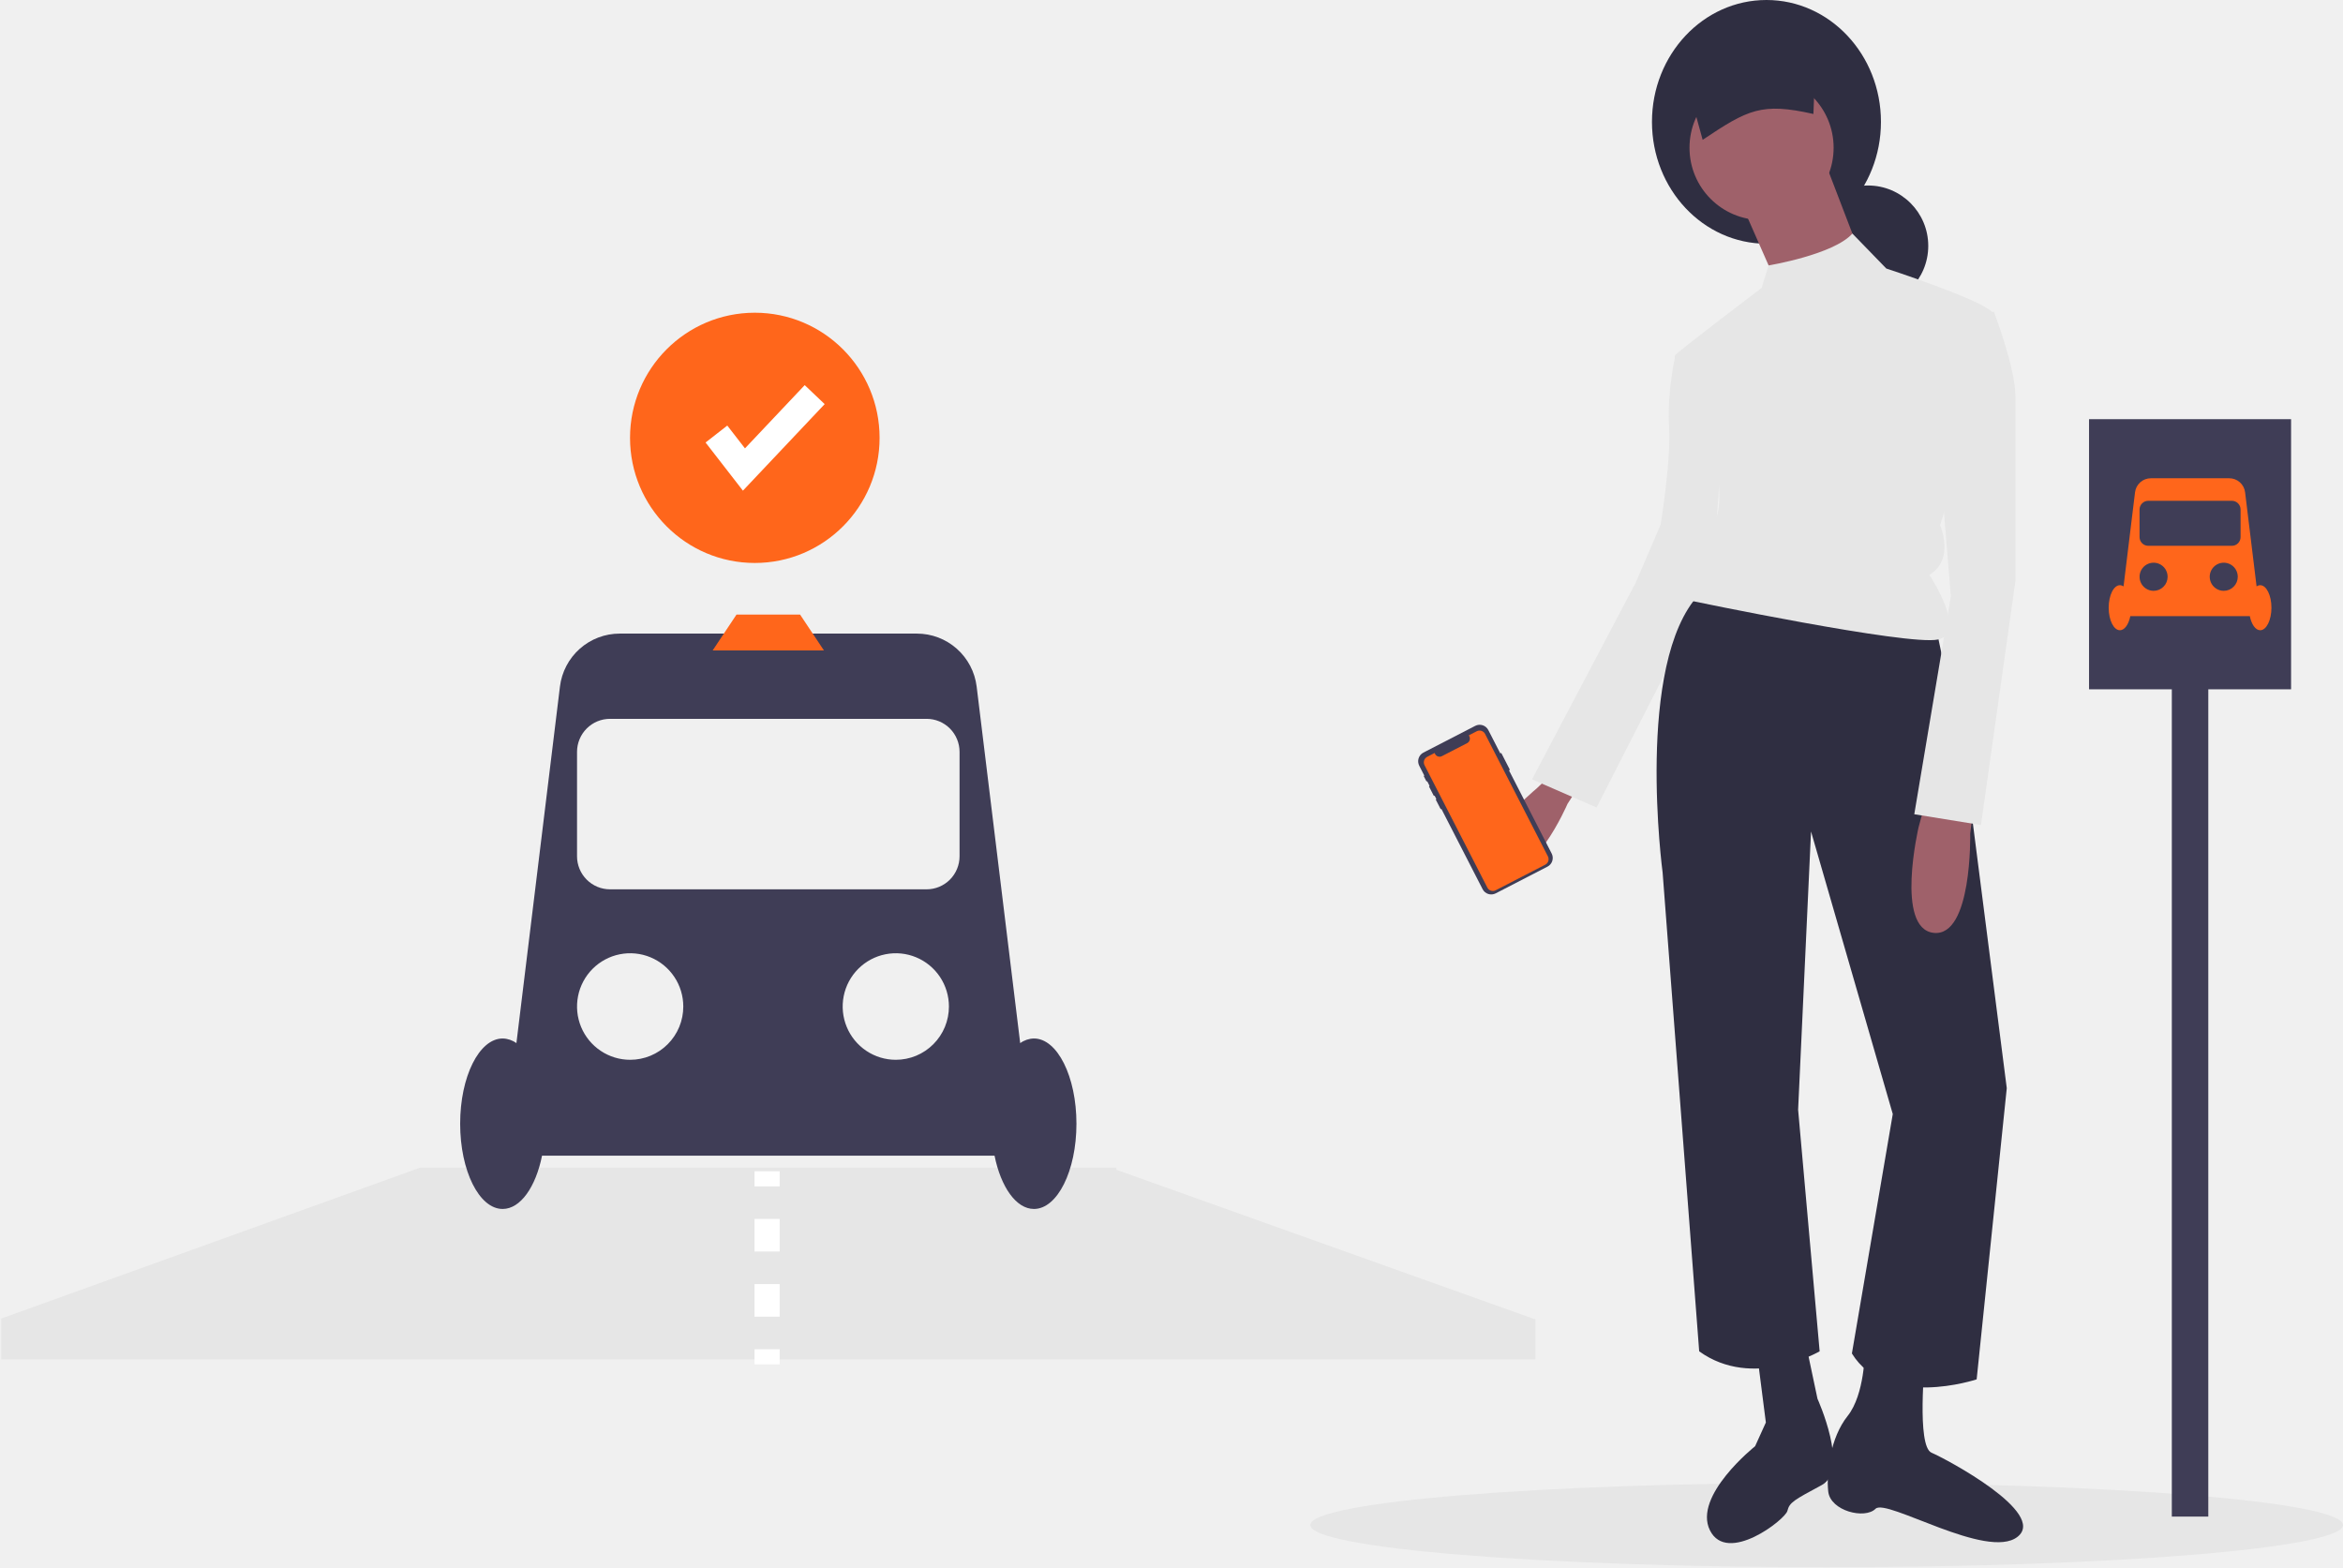
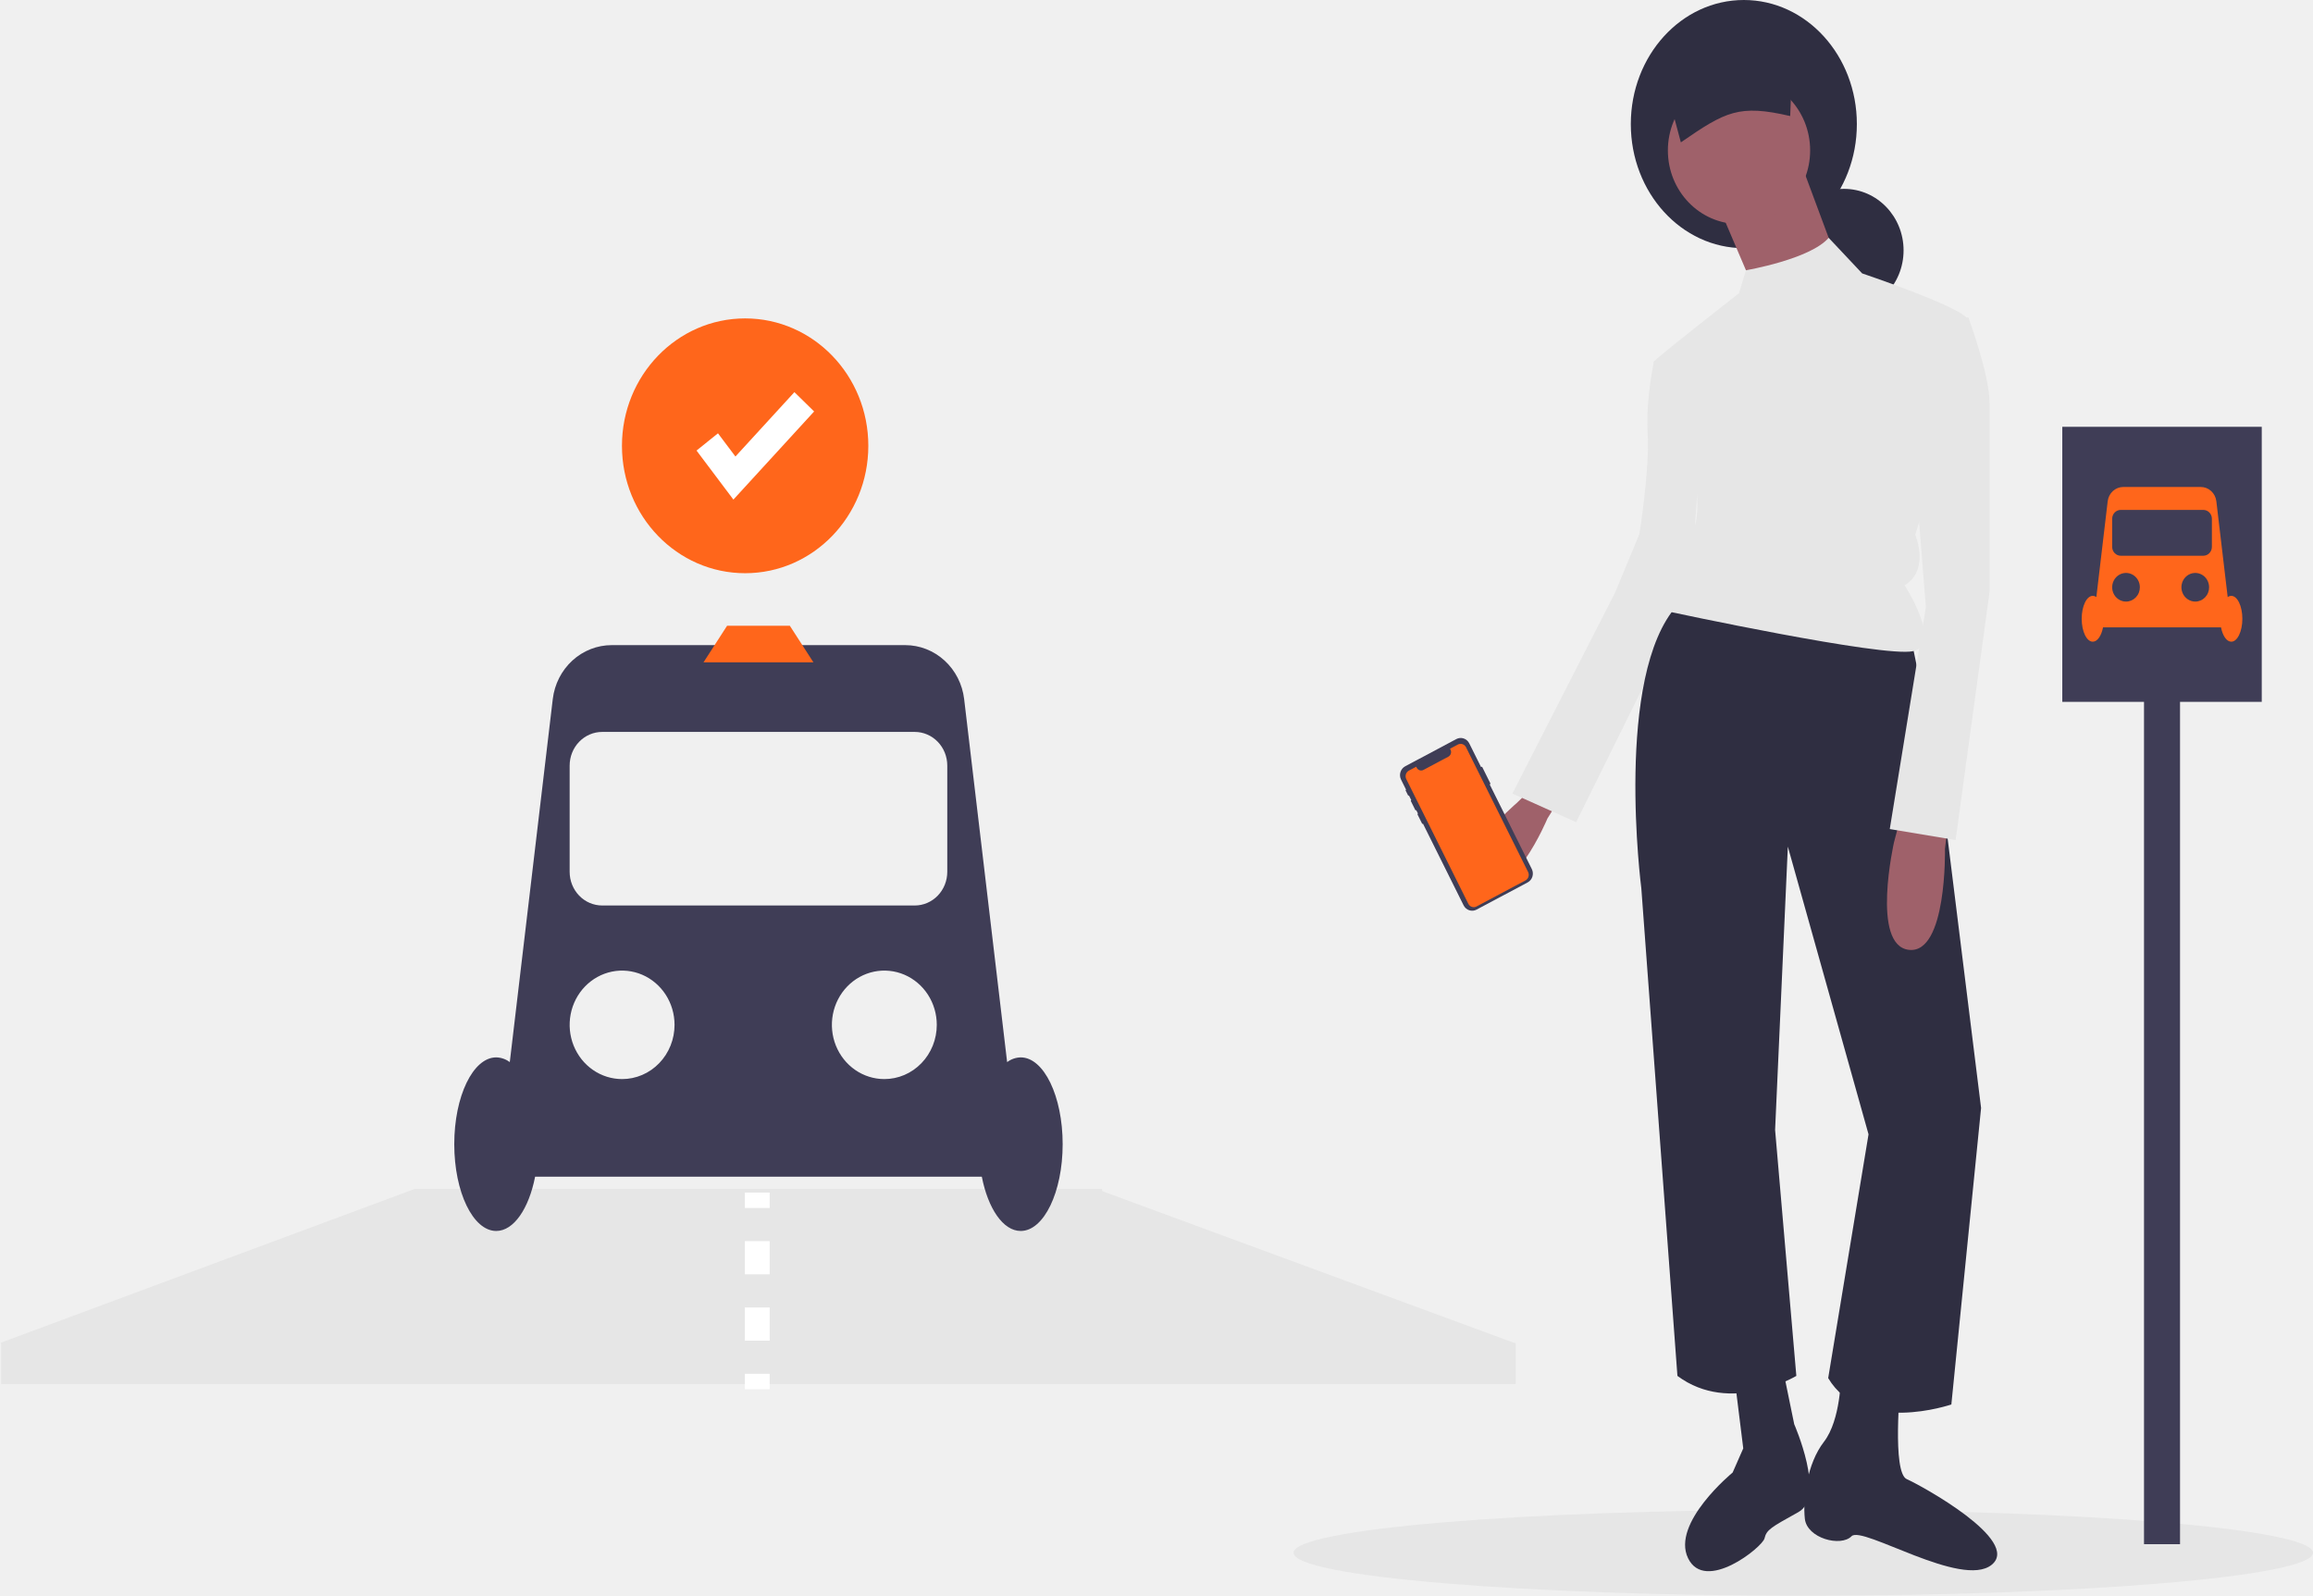
- <svg xmlns="http://www.w3.org/2000/svg" width="151" height="101" viewBox="0 0 151 101" fill="none">
-   <path d="M98.874 85.002L71.949 75.386V75.251H71.569H27.08H27.069L0 85.002H0.078V87.603H98.952V85.002H98.874Z" fill="#E6E6E6" />
-   <path d="M117.724 101C136.102 101 151 99.782 151 98.28C151 96.777 136.102 95.56 117.724 95.56C99.346 95.56 84.448 96.777 84.448 98.28C84.448 99.782 99.346 101 117.724 101Z" fill="#E6E6E6" />
-   <path d="M100.674 49.268L99.006 50.836C99.006 50.836 94.488 54.531 96.585 55.886C98.683 57.241 101.021 51.807 101.021 51.807L101.922 50.405L100.674 49.268Z" fill="#9F616A" />
-   <path d="M110.339 22.31L107.983 22.866C107.983 22.866 107.428 25.229 107.567 27.453C107.706 29.677 107.024 33.805 107.024 33.805L105.426 37.532L98.735 50.225L102.894 52.039L110.339 37.461L111.033 28.148L110.339 22.31Z" fill="#E6E6E6" />
-   <path d="M113.843 15.707C117.918 15.707 121.222 12.191 121.222 7.854C121.222 3.516 117.918 0 113.843 0C109.768 0 106.465 3.516 106.465 7.854C106.465 12.191 109.768 15.707 113.843 15.707Z" fill="#2F2E41" />
-   <path d="M120.39 19.738C122.534 19.738 124.271 17.996 124.271 15.846C124.271 13.697 122.534 11.954 120.39 11.954C118.246 11.954 116.508 13.697 116.508 15.846C116.508 17.996 118.246 19.738 120.39 19.738Z" fill="#2F2E41" />
-   <path d="M117.687 10.634L119.766 16.055L114.498 18.279L114.036 17.228L112.419 13.553L117.687 10.634Z" fill="#9F616A" />
-   <path d="M124.757 40.38L126.697 49.554L129.331 70.126L127.39 88.892C127.39 88.892 121.568 90.838 119.35 87.224L121.984 71.794L116.716 53.585L115.884 71.516L117.271 87.085C117.271 87.085 112.973 89.587 109.508 87.085L107.151 56.226C107.151 56.226 105.349 42.743 109.508 38.295L124.757 40.38Z" fill="#2F2E41" />
-   <path d="M113.528 14.178C116.093 14.178 118.172 12.094 118.172 9.522C118.172 6.95 116.093 4.865 113.528 4.865C110.963 4.865 108.884 6.95 108.884 9.522C108.884 12.094 110.963 14.178 113.528 14.178Z" fill="#9F616A" />
-   <path d="M113.528 18.556L113.982 17.105C113.982 17.105 118.166 16.414 119.382 15.053L121.568 17.305C121.568 17.305 127.529 19.252 128.361 20.085C129.193 20.919 125.034 33.847 125.034 33.847C125.034 33.847 126.004 36.071 124.341 37.044C124.341 37.044 126.836 40.797 124.895 41.214C122.954 41.631 108.953 38.712 108.953 38.712C108.953 38.712 107.983 37.044 110.201 36.349C110.201 36.349 109.369 34.403 110.339 33.708C111.31 33.013 110.478 29.121 110.478 29.121C110.478 29.121 107.567 23.282 107.983 22.866C108.399 22.448 113.528 18.556 113.528 18.556Z" fill="#E6E6E6" />
-   <path d="M127.113 52.612L126.975 53.724C126.975 53.724 127.113 60.396 124.618 60.118C122.123 59.84 123.648 53.307 123.648 53.307L124.063 51.778L127.113 52.612Z" fill="#9F616A" />
-   <path d="M124.063 87.641C124.063 87.641 123.509 93.201 124.479 93.618C125.45 94.034 131.965 97.51 130.024 99.039C128.084 100.568 121.568 96.537 120.875 97.232C120.182 97.927 117.964 97.371 117.825 96.12C117.687 94.868 117.964 92.644 119.073 91.254C120.182 89.865 120.182 87.085 120.182 87.085L124.063 87.641Z" fill="#2F2E41" />
-   <path d="M116.162 85.556L117.132 90.143C117.132 90.143 119.211 94.73 117.409 95.703C115.607 96.676 115.33 96.815 115.191 97.371C115.053 97.927 111.31 100.846 110.201 98.622C109.092 96.398 113.112 93.201 113.112 93.201L113.805 91.672L113.112 86.251L116.162 85.556Z" fill="#2F2E41" />
-   <path d="M109.732 9.011C112.651 7.058 113.524 6.591 116.869 7.345L117.07 2.451L108.424 4.27L109.732 9.011Z" fill="#2F2E41" />
-   <path d="M127.113 20.224L128.499 20.085C128.499 20.085 129.886 23.7 129.886 25.506V37.461L127.668 53.168L123.37 52.473L125.727 38.434L125.034 29.955L127.113 20.224Z" fill="#E6E6E6" />
-   <path d="M142.319 42.428H139.968V97.736H142.319V42.428Z" fill="#3F3D56" />
-   <path d="M147.654 27.014H134.633V44.422H147.654V27.014Z" fill="#3F3D56" />
-   <path d="M145.665 37.713C145.581 37.715 145.499 37.742 145.431 37.792L144.69 31.724C144.66 31.475 144.539 31.246 144.352 31.08C144.165 30.914 143.924 30.822 143.674 30.822H138.614C138.364 30.822 138.122 30.914 137.935 31.08C137.748 31.246 137.628 31.475 137.597 31.724L136.857 37.792C136.788 37.742 136.707 37.715 136.623 37.713C136.223 37.713 135.899 38.363 135.899 39.164C135.899 39.965 136.223 40.615 136.623 40.615C136.926 40.615 137.186 40.239 137.293 39.708H144.995C145.102 40.239 145.361 40.615 145.665 40.615C146.064 40.615 146.388 39.965 146.388 39.164C146.388 38.363 146.064 37.713 145.665 37.713ZM138.793 38.076C138.614 38.076 138.439 38.023 138.29 37.923C138.142 37.823 138.026 37.682 137.957 37.516C137.889 37.35 137.871 37.168 137.906 36.992C137.941 36.816 138.027 36.655 138.153 36.528C138.28 36.401 138.441 36.315 138.616 36.28C138.792 36.245 138.974 36.263 139.139 36.331C139.304 36.4 139.445 36.516 139.545 36.665C139.644 36.815 139.697 36.99 139.697 37.169C139.697 37.288 139.674 37.406 139.628 37.516C139.583 37.626 139.516 37.726 139.432 37.81C139.348 37.894 139.248 37.961 139.139 38.007C139.029 38.052 138.911 38.076 138.793 38.076ZM143.314 38.076C143.135 38.076 142.96 38.023 142.812 37.923C142.663 37.823 142.547 37.682 142.479 37.516C142.41 37.35 142.392 37.168 142.427 36.992C142.462 36.816 142.548 36.655 142.675 36.528C142.801 36.401 142.962 36.315 143.138 36.28C143.313 36.245 143.495 36.263 143.66 36.331C143.825 36.4 143.966 36.516 144.066 36.665C144.165 36.815 144.218 36.99 144.218 37.169C144.218 37.288 144.195 37.406 144.149 37.516C144.104 37.626 144.037 37.726 143.953 37.81C143.869 37.894 143.77 37.961 143.66 38.007C143.55 38.052 143.433 38.076 143.314 38.076ZM144.399 34.612C144.399 34.686 144.385 34.759 144.356 34.827C144.328 34.895 144.287 34.957 144.235 35.01C144.183 35.062 144.121 35.103 144.053 35.132C143.985 35.16 143.912 35.174 143.838 35.174H138.45C138.376 35.174 138.303 35.16 138.235 35.132C138.167 35.103 138.105 35.062 138.053 35.01C138.001 34.957 137.959 34.895 137.931 34.827C137.903 34.759 137.888 34.686 137.888 34.612V32.836C137.888 32.762 137.903 32.688 137.931 32.62C137.959 32.552 138.001 32.49 138.053 32.438C138.105 32.386 138.167 32.344 138.235 32.316C138.303 32.288 138.376 32.273 138.45 32.273H143.838C143.912 32.273 143.985 32.288 144.053 32.316C144.121 32.344 144.183 32.386 144.235 32.438C144.287 32.49 144.328 32.552 144.356 32.62C144.385 32.688 144.399 32.762 144.399 32.836V34.612Z" fill="#FF661B" />
-   <path d="M96.767 48.552L97.295 49.581C97.3 49.59 97.301 49.601 97.297 49.611C97.294 49.621 97.287 49.63 97.278 49.635L97.252 49.648L100.001 55.004C100.077 55.152 100.091 55.324 100.041 55.483C99.99 55.642 99.878 55.774 99.731 55.85L96.393 57.573C96.32 57.61 96.24 57.633 96.158 57.64C96.076 57.647 95.993 57.637 95.915 57.612C95.837 57.587 95.764 57.547 95.701 57.493C95.638 57.44 95.587 57.375 95.549 57.301L92.896 52.133L92.878 52.143C92.871 52.146 92.864 52.147 92.856 52.145C92.849 52.142 92.843 52.137 92.84 52.131L92.539 51.545C92.538 51.542 92.537 51.538 92.536 51.535C92.536 51.531 92.537 51.527 92.538 51.524C92.539 51.52 92.541 51.517 92.543 51.514C92.545 51.511 92.548 51.509 92.552 51.507L92.57 51.498L92.457 51.277L92.438 51.287C92.431 51.29 92.423 51.291 92.416 51.288C92.408 51.286 92.402 51.281 92.398 51.274L92.102 50.697C92.099 50.69 92.098 50.681 92.1 50.674C92.103 50.666 92.108 50.66 92.115 50.657L92.133 50.647L91.979 50.346L91.96 50.356C91.957 50.357 91.954 50.358 91.95 50.359C91.947 50.359 91.943 50.358 91.94 50.358C91.937 50.356 91.934 50.355 91.931 50.352C91.928 50.35 91.926 50.347 91.925 50.344L91.763 50.029C91.76 50.023 91.759 50.016 91.761 50.009C91.763 50.002 91.768 49.997 91.774 49.994L91.793 49.984L91.466 49.346C91.39 49.198 91.376 49.026 91.426 48.867C91.477 48.708 91.589 48.576 91.736 48.5L95.074 46.778C95.222 46.701 95.394 46.687 95.552 46.738C95.71 46.789 95.842 46.901 95.918 47.049L96.688 48.548L96.713 48.535C96.722 48.53 96.734 48.529 96.744 48.532C96.754 48.536 96.762 48.543 96.767 48.552Z" fill="#3F3D56" />
-   <path d="M95.708 47.297L99.758 55.188C99.806 55.282 99.815 55.392 99.783 55.492C99.751 55.593 99.68 55.677 99.586 55.725L96.391 57.374C96.345 57.398 96.294 57.413 96.242 57.417C96.19 57.421 96.138 57.415 96.088 57.399C96.038 57.383 95.992 57.358 95.952 57.324C95.912 57.29 95.88 57.248 95.856 57.202L91.806 49.311C91.782 49.264 91.767 49.214 91.763 49.161C91.759 49.109 91.765 49.057 91.781 49.007C91.797 48.957 91.822 48.911 91.856 48.871C91.89 48.831 91.931 48.798 91.977 48.774L92.456 48.527L92.487 48.589C92.527 48.666 92.596 48.725 92.678 48.751C92.761 48.778 92.851 48.77 92.928 48.73L94.553 47.892C94.63 47.852 94.689 47.783 94.715 47.7C94.742 47.617 94.734 47.527 94.694 47.45L94.663 47.388L95.172 47.125C95.219 47.101 95.269 47.087 95.321 47.082C95.374 47.078 95.426 47.084 95.476 47.1C95.525 47.116 95.572 47.142 95.611 47.176C95.651 47.209 95.684 47.251 95.708 47.297Z" fill="#FF661B" />
-   <path d="M66.635 66.925C66.316 66.931 66.007 67.036 65.749 67.224L62.943 44.247C62.828 43.305 62.373 42.438 61.664 41.809C60.955 41.179 60.041 40.832 59.094 40.832H39.935C38.989 40.832 38.075 41.179 37.365 41.809C36.657 42.438 36.202 43.305 36.087 44.247L33.281 67.224C33.023 67.036 32.714 66.931 32.395 66.925C30.882 66.925 29.656 69.384 29.656 72.418C29.656 75.452 30.882 77.911 32.395 77.911C33.544 77.911 34.527 76.49 34.933 74.478H64.096C64.503 76.49 65.485 77.911 66.635 77.911C68.147 77.911 69.374 75.452 69.374 72.418C69.374 69.384 68.147 66.925 66.635 66.925ZM40.612 68.298C39.935 68.298 39.273 68.097 38.71 67.719C38.147 67.342 37.708 66.806 37.449 66.179C37.19 65.551 37.122 64.861 37.254 64.195C37.386 63.529 37.712 62.917 38.191 62.437C38.67 61.957 39.28 61.63 39.944 61.498C40.609 61.365 41.297 61.433 41.923 61.693C42.548 61.953 43.083 62.393 43.459 62.957C43.836 63.522 44.036 64.186 44.036 64.865C44.036 65.316 43.948 65.762 43.776 66.179C43.604 66.595 43.352 66.974 43.034 67.292C42.716 67.611 42.338 67.864 41.923 68.037C41.507 68.209 41.062 68.298 40.612 68.298ZM57.732 68.298C57.055 68.298 56.393 68.097 55.83 67.719C55.267 67.342 54.828 66.806 54.569 66.179C54.31 65.551 54.242 64.861 54.374 64.195C54.506 63.529 54.832 62.917 55.311 62.437C55.79 61.957 56.4 61.63 57.064 61.498C57.728 61.365 58.417 61.433 59.042 61.693C59.668 61.953 60.203 62.393 60.579 62.957C60.955 63.522 61.156 64.186 61.156 64.865C61.156 65.316 61.068 65.762 60.896 66.179C60.724 66.595 60.471 66.974 60.153 67.292C59.835 67.611 59.458 67.864 59.043 68.037C58.627 68.209 58.182 68.298 57.732 68.298ZM61.841 55.181C61.841 55.461 61.786 55.738 61.679 55.997C61.572 56.255 61.416 56.49 61.219 56.688C61.022 56.886 60.787 57.042 60.53 57.15C60.272 57.257 59.996 57.312 59.717 57.312H39.313C39.034 57.312 38.758 57.257 38.5 57.15C38.242 57.042 38.008 56.886 37.811 56.688C37.613 56.49 37.457 56.255 37.35 55.997C37.243 55.738 37.188 55.461 37.188 55.181V48.456C37.188 48.176 37.243 47.899 37.35 47.64C37.457 47.382 37.613 47.147 37.811 46.949C38.008 46.751 38.242 46.594 38.5 46.487C38.758 46.38 39.034 46.325 39.313 46.325H59.717C59.996 46.325 60.272 46.38 60.53 46.487C60.787 46.594 61.022 46.751 61.219 46.949C61.416 47.147 61.572 47.382 61.679 47.64C61.786 47.899 61.841 48.176 61.841 48.456V55.181Z" fill="#3F3D56" />
-   <path d="M53.101 41.919H45.928L47.465 39.607H51.564L53.101 41.919Z" fill="#FF661B" />
-   <path d="M48.645 36.28C53.086 36.28 56.687 32.67 56.687 28.217C56.687 23.763 53.086 20.153 48.645 20.153C44.204 20.153 40.604 23.763 40.604 28.217C40.604 32.67 44.204 36.28 48.645 36.28Z" fill="#FF661B" />
-   <path d="M47.879 31.62L45.472 28.517L46.872 27.426L48.011 28.895L51.861 24.82L53.148 26.043L47.879 31.62Z" fill="white" />
-   <path d="M50.247 75.481H48.627V76.456H50.247V75.481Z" fill="white" />
-   <path d="M50.247 84.853H48.627V82.754H50.247V84.853ZM50.247 80.654H48.627V78.555H50.247V80.654Z" fill="white" />
-   <path d="M50.247 86.952H48.627V87.927H50.247V86.952Z" fill="white" />
+ <svg xmlns="http://www.w3.org/2000/svg" width="287" height="198" viewBox="0 0 287 198" fill="none">
+   <path d="M187.926 166.638L136.751 147.787V147.521H136.028H51.47H51.448L0 166.638H0.148V171.735H188.074V166.638H187.926Z" fill="#E6E6E6" />
+   <path d="M223.753 198C258.684 198 287 195.612 287 192.667C287 189.722 258.684 187.335 223.753 187.335C188.823 187.335 160.507 189.722 160.507 192.667C160.507 195.612 188.823 198 223.753 198Z" fill="#E6E6E6" />
+   <path d="M191.347 96.584L188.177 99.658C188.177 99.658 179.589 106.901 183.576 109.559C187.562 112.216 192.006 101.562 192.006 101.562L193.719 98.814L191.347 96.584Z" fill="#9F616A" />
+   <path d="M209.718 43.736L205.239 44.826C205.239 44.826 204.185 49.459 204.448 53.819C204.712 58.179 203.417 66.271 203.417 66.271L200.38 73.577L187.662 98.462L195.567 102.017L209.718 73.439L211.035 55.181L209.718 43.736Z" fill="#E6E6E6" />
+   <path d="M216.378 30.792C224.123 30.792 230.401 23.899 230.401 15.396C230.401 6.893 224.123 0 216.378 0C208.633 0 202.354 6.893 202.354 15.396C202.354 23.899 208.633 30.792 216.378 30.792Z" fill="#2F2E41" />
+   <path d="M228.82 38.695C232.895 38.695 236.198 35.279 236.198 31.065C236.198 26.851 232.895 23.435 228.82 23.435C224.746 23.435 221.443 26.851 221.443 31.065C221.443 35.279 224.746 38.695 228.82 38.695Z" fill="#2F2E41" />
+   <path d="M223.683 20.846L227.635 31.474L217.623 35.834L216.743 33.773L213.67 26.569L223.683 20.846Z" fill="#9F616A" />
+   <path d="M237.12 79.161L240.809 97.146L245.815 137.475L242.126 174.263C242.126 174.263 231.06 178.078 226.844 170.993L231.85 140.745L221.838 105.048L220.257 140.2L222.892 170.72C222.892 170.72 214.724 175.625 208.137 170.72L203.658 110.226C203.658 110.226 200.233 83.793 208.137 75.073L237.12 79.161Z" fill="#2F2E41" />
+   <path d="M215.778 27.795C220.653 27.795 224.605 23.708 224.605 18.666C224.605 13.625 220.653 9.538 215.778 9.538C210.903 9.538 206.952 13.625 206.952 18.666C206.952 23.708 210.903 27.795 215.778 27.795Z" fill="#9F616A" />
+   <path d="M215.778 36.378L216.641 33.533C216.641 33.533 224.593 32.178 226.904 29.509L231.06 33.925C231.06 33.925 242.39 37.74 243.971 39.376C245.551 41.011 237.647 66.353 237.647 66.353C237.647 66.353 239.491 70.713 236.33 72.62C236.33 72.62 241.072 79.978 237.384 80.795C233.695 81.613 207.083 75.89 207.083 75.89C207.083 75.89 205.239 72.62 209.455 71.258C209.455 71.258 207.874 67.443 209.718 66.08C211.562 64.718 209.982 57.088 209.982 57.088C209.982 57.088 204.448 45.643 205.239 44.825C206.029 44.008 215.778 36.378 215.778 36.378Z" fill="#E6E6E6" />
+   <path d="M241.599 103.14L241.336 105.32C241.336 105.32 241.599 118.4 236.857 117.855C232.114 117.31 235.012 104.503 235.012 104.503L235.803 101.505L241.599 103.14Z" fill="#9F616A" />
+   <path d="M235.803 171.81C235.803 171.81 234.749 182.71 236.593 183.528C238.437 184.345 250.821 191.158 247.132 194.155C243.444 197.152 231.06 189.25 229.743 190.613C228.425 191.975 224.209 190.885 223.946 188.433C223.683 185.98 224.209 181.62 226.317 178.895C228.425 176.17 228.425 170.72 228.425 170.72L235.803 171.81Z" fill="#2F2E41" />
+   <path d="M220.784 167.723L222.629 176.715C222.629 176.715 226.581 185.708 223.156 187.615C219.73 189.522 219.203 189.795 218.94 190.885C218.676 191.975 211.562 197.697 209.455 193.337C207.347 188.978 214.988 182.71 214.988 182.71L216.305 179.713L214.988 169.085L220.784 167.723Z" fill="#2F2E41" />
+   <path d="M208.563 17.665C214.111 13.836 215.77 12.921 222.129 14.4L222.51 4.805L206.077 8.37L208.563 17.665Z" fill="#2F2E41" />
+   <path d="M241.599 39.648L244.234 39.376C244.234 39.376 246.869 46.461 246.869 50.003V73.438L242.653 104.23L234.485 102.868L238.964 75.345L237.647 58.723L241.599 39.648Z" fill="#E6E6E6" />
+   <path d="M270.501 83.175H266.032V191.601H270.501V83.175Z" fill="#3F3D56" />
+   <path d="M280.641 52.958H255.892V87.085H280.641V52.958Z" fill="#3F3D56" />
+   <path d="M276.86 73.933C276.7 73.936 276.545 73.99 276.415 74.088L275.007 62.192C274.949 61.704 274.721 61.255 274.365 60.929C274.009 60.604 273.55 60.424 273.075 60.424H263.458C262.983 60.424 262.524 60.604 262.168 60.929C261.813 61.255 261.584 61.704 261.526 62.192L260.118 74.088C259.989 73.99 259.833 73.936 259.673 73.933C258.914 73.933 258.299 75.206 258.299 76.777C258.299 78.347 258.914 79.621 259.673 79.621C260.25 79.621 260.743 78.885 260.948 77.843H275.586C275.79 78.885 276.283 79.621 276.86 79.621C277.619 79.621 278.235 78.347 278.235 76.777C278.235 75.206 277.619 73.933 276.86 73.933ZM263.798 74.644C263.458 74.644 263.126 74.539 262.843 74.344C262.561 74.149 262.34 73.871 262.21 73.546C262.08 73.222 262.046 72.864 262.113 72.519C262.179 72.175 262.343 71.858 262.583 71.609C262.823 71.361 263.13 71.191 263.463 71.123C263.796 71.054 264.142 71.09 264.456 71.224C264.77 71.359 265.038 71.586 265.227 71.879C265.416 72.171 265.517 72.515 265.517 72.866C265.517 73.1 265.472 73.331 265.386 73.546C265.3 73.762 265.173 73.958 265.013 74.123C264.854 74.288 264.664 74.419 264.456 74.508C264.247 74.598 264.024 74.644 263.798 74.644V74.644ZM272.391 74.644C272.052 74.644 271.719 74.539 271.437 74.344C271.154 74.149 270.934 73.871 270.804 73.546C270.674 73.222 270.64 72.864 270.706 72.519C270.772 72.175 270.936 71.858 271.176 71.609C271.417 71.361 271.723 71.191 272.056 71.123C272.39 71.054 272.735 71.09 273.049 71.224C273.363 71.359 273.632 71.586 273.821 71.879C274.009 72.171 274.11 72.515 274.11 72.866C274.11 73.1 274.066 73.331 273.979 73.546C273.893 73.762 273.766 73.958 273.607 74.123C273.447 74.288 273.258 74.419 273.049 74.508C272.841 74.598 272.617 74.644 272.391 74.644V74.644ZM274.454 67.853C274.454 67.998 274.426 68.141 274.373 68.275C274.319 68.409 274.241 68.53 274.142 68.633C274.043 68.735 273.925 68.816 273.796 68.872C273.666 68.927 273.528 68.956 273.388 68.956H263.146C263.006 68.956 262.867 68.927 262.738 68.872C262.608 68.816 262.491 68.735 262.392 68.633C262.293 68.53 262.214 68.409 262.161 68.275C262.107 68.141 262.08 67.998 262.08 67.853V64.371C262.08 64.226 262.107 64.082 262.161 63.949C262.214 63.815 262.293 63.693 262.392 63.591C262.491 63.488 262.608 63.407 262.738 63.352C262.867 63.296 263.006 63.268 263.146 63.268H273.388C273.528 63.268 273.666 63.296 273.796 63.352C273.925 63.407 274.043 63.488 274.142 63.591C274.241 63.693 274.319 63.815 274.373 63.949C274.426 64.082 274.454 64.226 274.454 64.371V67.853Z" fill="#FF661B" />
+   <path d="M183.922 95.182L184.925 97.198C184.934 97.216 184.936 97.238 184.929 97.258C184.923 97.278 184.91 97.294 184.892 97.304L184.843 97.33L190.068 107.829C190.213 108.12 190.24 108.458 190.143 108.769C190.047 109.08 189.835 109.339 189.554 109.489L183.211 112.865C183.071 112.939 182.92 112.984 182.764 112.998C182.608 113.011 182.451 112.992 182.302 112.943C182.153 112.894 182.015 112.814 181.896 112.71C181.776 112.605 181.678 112.477 181.606 112.333L176.565 102.202L176.53 102.221C176.517 102.227 176.502 102.229 176.489 102.224C176.475 102.22 176.464 102.21 176.457 102.197L175.886 101.05C175.883 101.043 175.881 101.036 175.88 101.029C175.88 101.021 175.881 101.014 175.883 101.007C175.885 101 175.888 100.994 175.893 100.988C175.898 100.982 175.903 100.978 175.91 100.974L175.945 100.956L175.73 100.524L175.694 100.542C175.681 100.549 175.665 100.551 175.651 100.546C175.637 100.541 175.625 100.531 175.618 100.517L175.055 99.385C175.048 99.372 175.047 99.356 175.052 99.341C175.056 99.326 175.066 99.314 175.079 99.307L175.115 99.288L174.821 98.698L174.785 98.718C174.779 98.721 174.773 98.722 174.767 98.723C174.76 98.724 174.753 98.723 174.747 98.721C174.741 98.719 174.735 98.715 174.73 98.711C174.725 98.707 174.721 98.701 174.718 98.695L174.411 98.078C174.405 98.066 174.403 98.051 174.407 98.038C174.411 98.025 174.42 98.014 174.432 98.008L174.468 97.989L173.846 96.738C173.701 96.448 173.674 96.11 173.771 95.799C173.867 95.488 174.079 95.229 174.36 95.079L180.703 91.703C180.984 91.553 181.311 91.525 181.612 91.625C181.913 91.725 182.163 91.944 182.308 92.234L183.77 95.174L183.819 95.148C183.837 95.138 183.858 95.137 183.877 95.143C183.896 95.149 183.912 95.163 183.922 95.182V95.182Z" fill="#3F3D56" />
+   <path d="M181.908 92.722L189.606 108.191C189.698 108.375 189.715 108.589 189.654 108.787C189.593 108.984 189.458 109.148 189.28 109.243L183.208 112.475C183.119 112.522 183.023 112.551 182.924 112.56C182.825 112.568 182.726 112.557 182.631 112.525C182.536 112.494 182.449 112.444 182.373 112.377C182.297 112.311 182.235 112.23 182.19 112.138L174.492 96.669C174.446 96.578 174.419 96.478 174.411 96.376C174.402 96.273 174.414 96.171 174.444 96.073C174.474 95.975 174.523 95.884 174.587 95.806C174.651 95.728 174.73 95.663 174.818 95.616L175.727 95.132L175.787 95.253C175.862 95.405 175.993 95.519 176.15 95.572C176.308 95.624 176.478 95.609 176.625 95.531L179.713 93.887C179.86 93.809 179.971 93.674 180.021 93.511C180.072 93.349 180.057 93.172 179.982 93.02L179.922 92.9L180.89 92.384C180.979 92.337 181.075 92.308 181.174 92.3C181.273 92.291 181.372 92.303 181.467 92.335C181.561 92.366 181.649 92.416 181.725 92.483C181.801 92.549 181.863 92.63 181.908 92.722V92.722Z" fill="#FF661B" />
+   <path d="M126.65 131.199C126.044 131.212 125.456 131.417 124.966 131.786L119.633 86.742C119.414 84.895 118.55 83.195 117.202 81.961C115.855 80.728 114.118 80.047 112.318 80.047H75.903C74.104 80.047 72.367 80.728 71.019 81.961C69.672 83.195 68.807 84.895 68.588 86.742L63.255 131.786C62.765 131.417 62.178 131.212 61.572 131.199C58.696 131.199 56.366 136.02 56.366 141.968C56.366 147.915 58.696 152.737 61.572 152.737C63.756 152.737 65.623 149.951 66.396 146.006H121.825C122.598 149.951 124.465 152.737 126.65 152.737C129.525 152.737 131.856 147.915 131.856 141.968C131.856 136.02 129.525 131.199 126.65 131.199ZM77.191 133.891C75.903 133.891 74.645 133.496 73.575 132.757C72.505 132.017 71.671 130.966 71.178 129.736C70.686 128.506 70.557 127.153 70.808 125.847C71.059 124.542 71.679 123.343 72.589 122.401C73.499 121.46 74.659 120.819 75.921 120.559C77.183 120.3 78.492 120.433 79.681 120.942C80.87 121.452 81.886 122.314 82.602 123.421C83.317 124.528 83.698 125.829 83.698 127.161C83.698 128.044 83.53 128.92 83.203 129.736C82.876 130.553 82.397 131.295 81.792 131.92C81.188 132.545 80.471 133.041 79.681 133.379C78.891 133.717 78.045 133.891 77.191 133.891V133.891ZM109.729 133.891C108.442 133.891 107.184 133.496 106.114 132.757C105.044 132.017 104.21 130.966 103.717 129.736C103.225 128.506 103.096 127.153 103.347 125.847C103.598 124.542 104.218 123.343 105.128 122.401C106.038 121.46 107.197 120.819 108.46 120.559C109.722 120.3 111.031 120.433 112.22 120.942C113.409 121.452 114.425 122.314 115.141 123.421C115.856 124.528 116.237 125.829 116.237 127.161C116.237 128.044 116.069 128.92 115.742 129.736C115.415 130.553 114.936 131.295 114.331 131.92C113.727 132.545 113.009 133.041 112.22 133.379C111.43 133.717 110.584 133.891 109.729 133.891V133.891ZM117.539 108.177C117.539 108.726 117.434 109.269 117.232 109.775C117.029 110.282 116.731 110.742 116.356 111.13C115.981 111.518 115.536 111.826 115.046 112.035C114.556 112.245 114.031 112.353 113.501 112.353H74.721C74.19 112.353 73.665 112.245 73.175 112.035C72.685 111.826 72.24 111.518 71.865 111.13C71.49 110.742 71.193 110.282 70.99 109.775C70.787 109.269 70.683 108.726 70.683 108.177V94.992C70.683 94.443 70.787 93.9 70.99 93.394C71.193 92.887 71.49 92.427 71.865 92.039C72.24 91.651 72.685 91.344 73.175 91.134C73.665 90.924 74.19 90.816 74.721 90.816H113.501C114.031 90.816 114.556 90.924 115.046 91.134C115.536 91.344 115.981 91.651 116.356 92.039C116.731 92.427 117.029 92.887 117.232 93.394C117.434 93.9 117.539 94.443 117.539 94.992V108.177Z" fill="#3F3D56" />
+   <path d="M100.927 82.178H87.294L90.216 77.645H98.006L100.927 82.178Z" fill="#FF661B" />
+   <path d="M92.458 71.123C100.899 71.123 107.742 64.046 107.742 55.315C107.742 46.585 100.899 39.508 92.458 39.508C84.017 39.508 77.174 46.585 77.174 55.315C77.174 64.046 84.017 71.123 92.458 71.123Z" fill="#FF661B" />
+   <path d="M91.001 61.988L86.427 55.905L89.087 53.765L91.253 56.645L98.57 48.657L101.017 51.054L91.001 61.988Z" fill="white" />
+   <path d="M95.503 147.973H92.422V149.884H95.503V147.973Z" fill="white" />
+   <path d="M95.503 166.345H92.422V162.23H95.503V166.345ZM95.503 158.114H92.422V153.999H95.503V158.114Z" fill="white" />
+   <path d="M95.503 170.461H92.422V172.373H95.503V170.461Z" fill="white" />
</svg>
